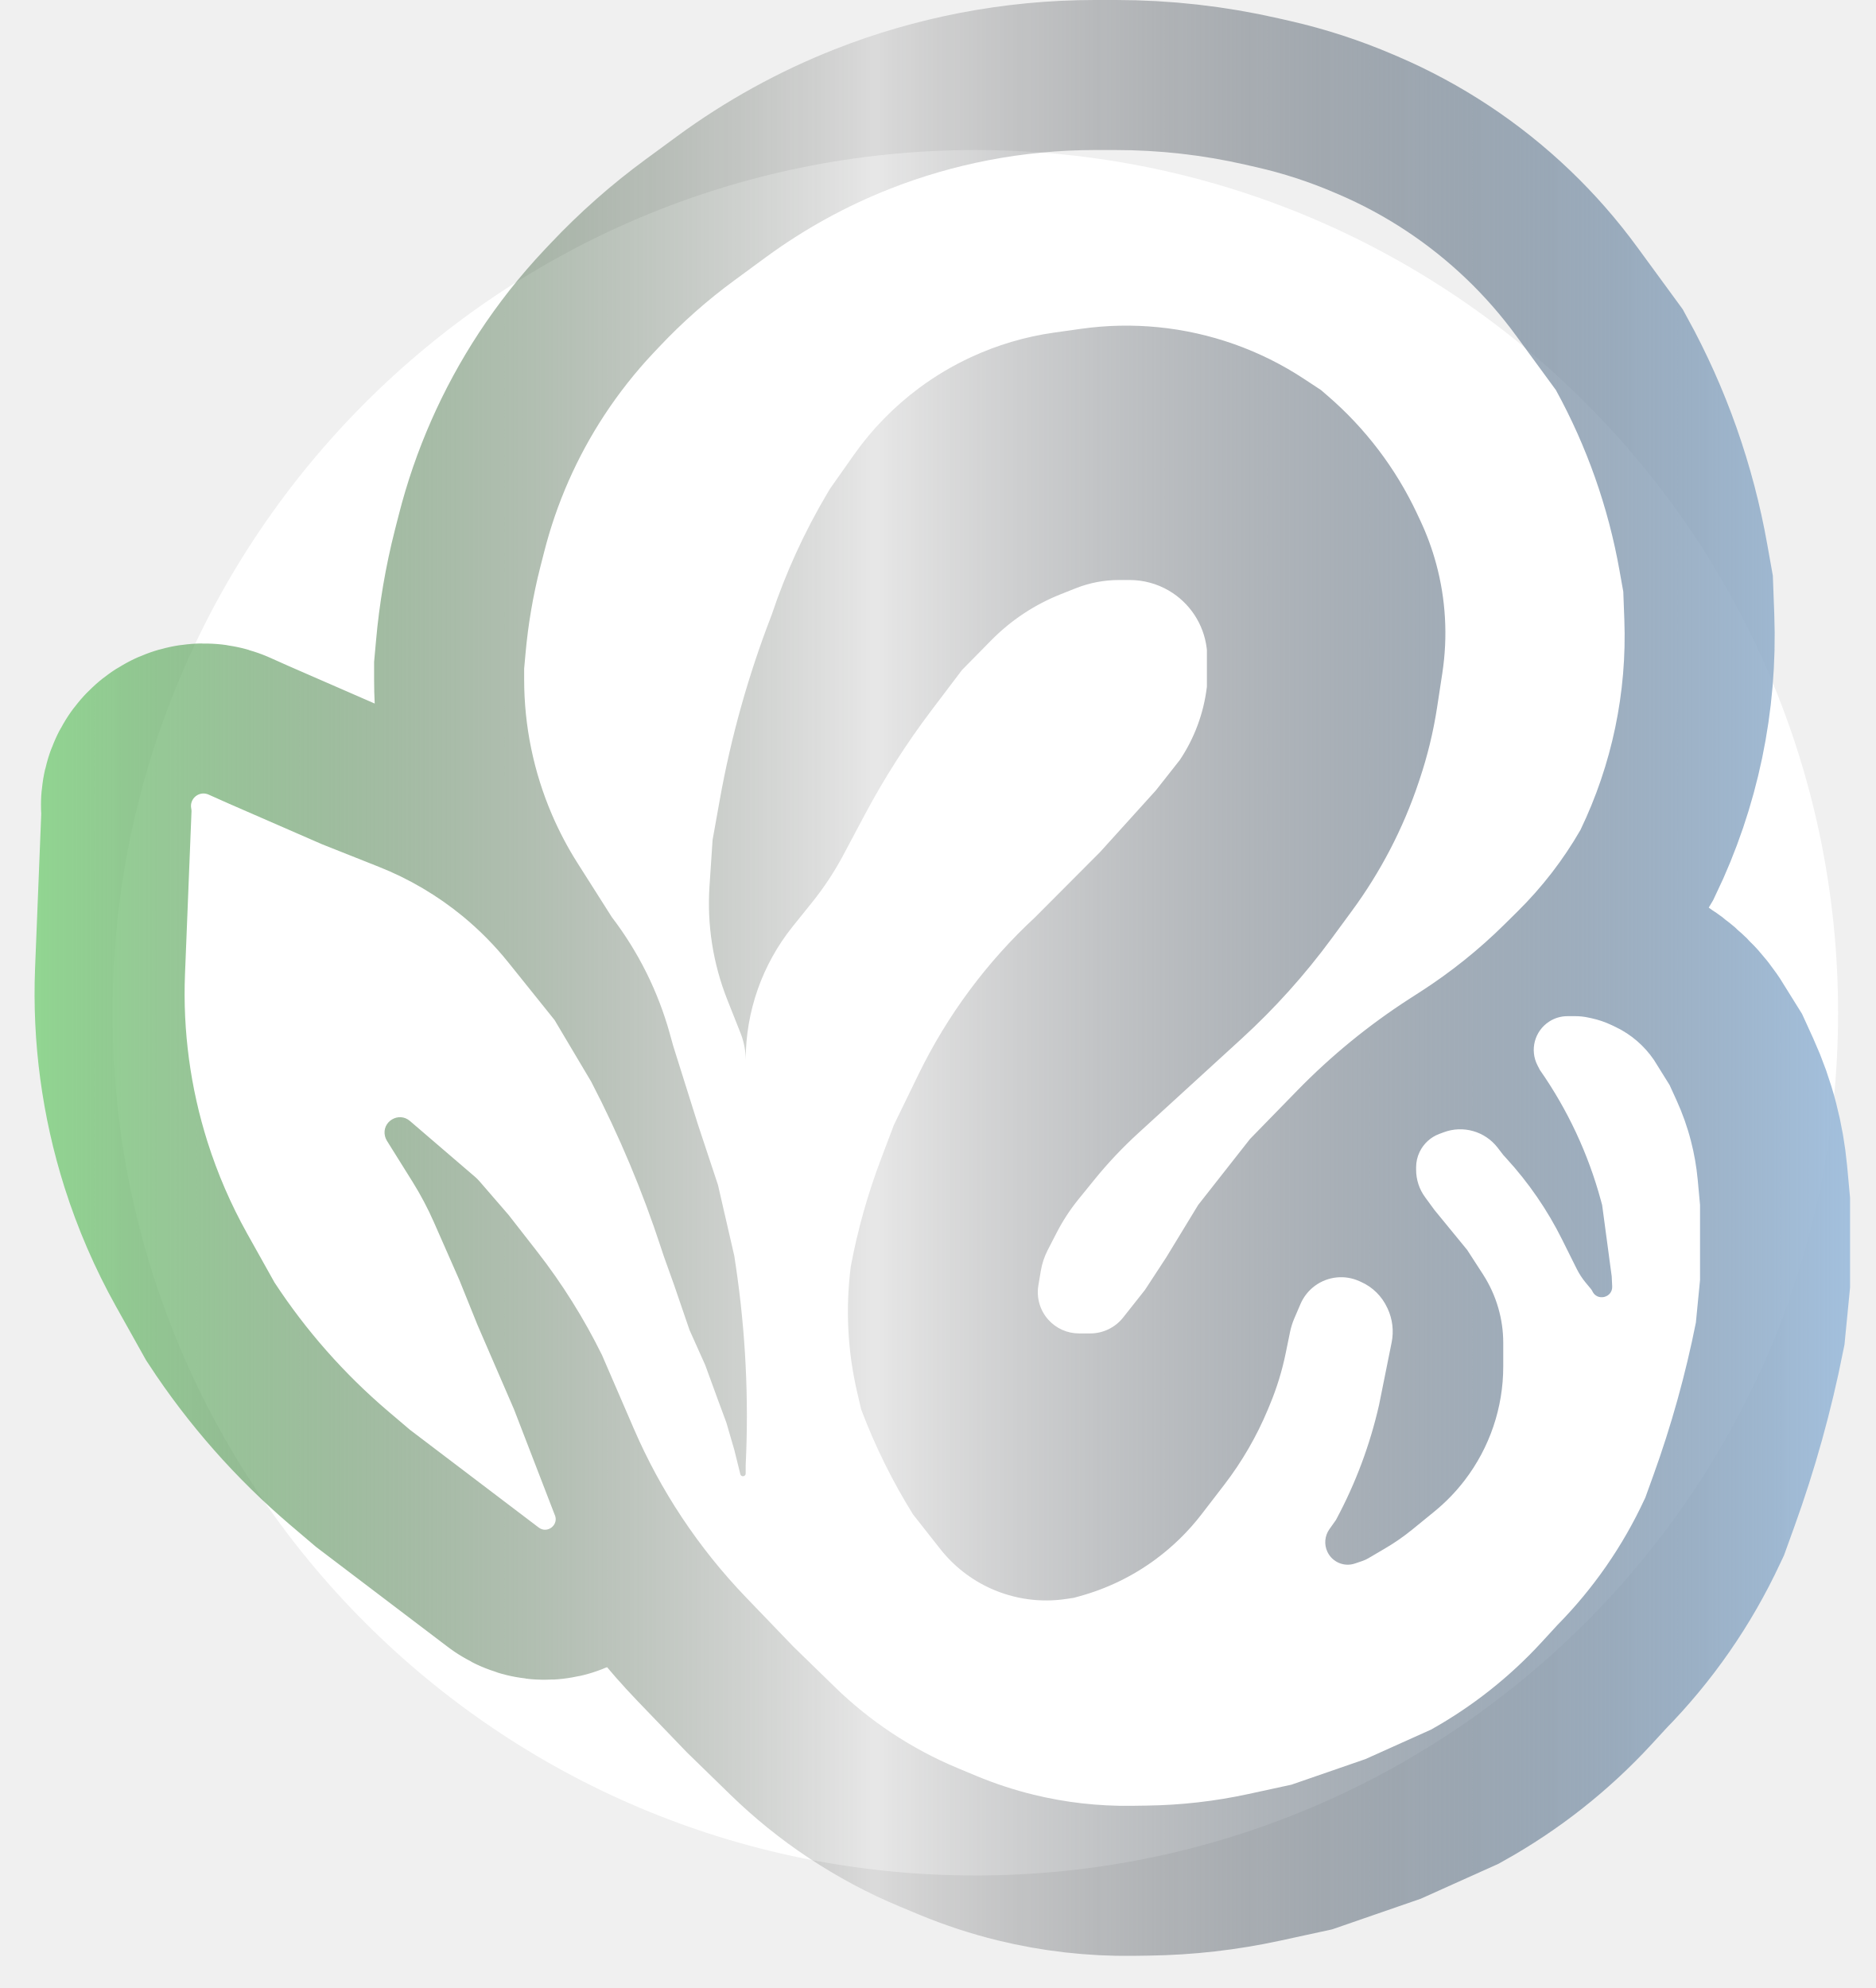
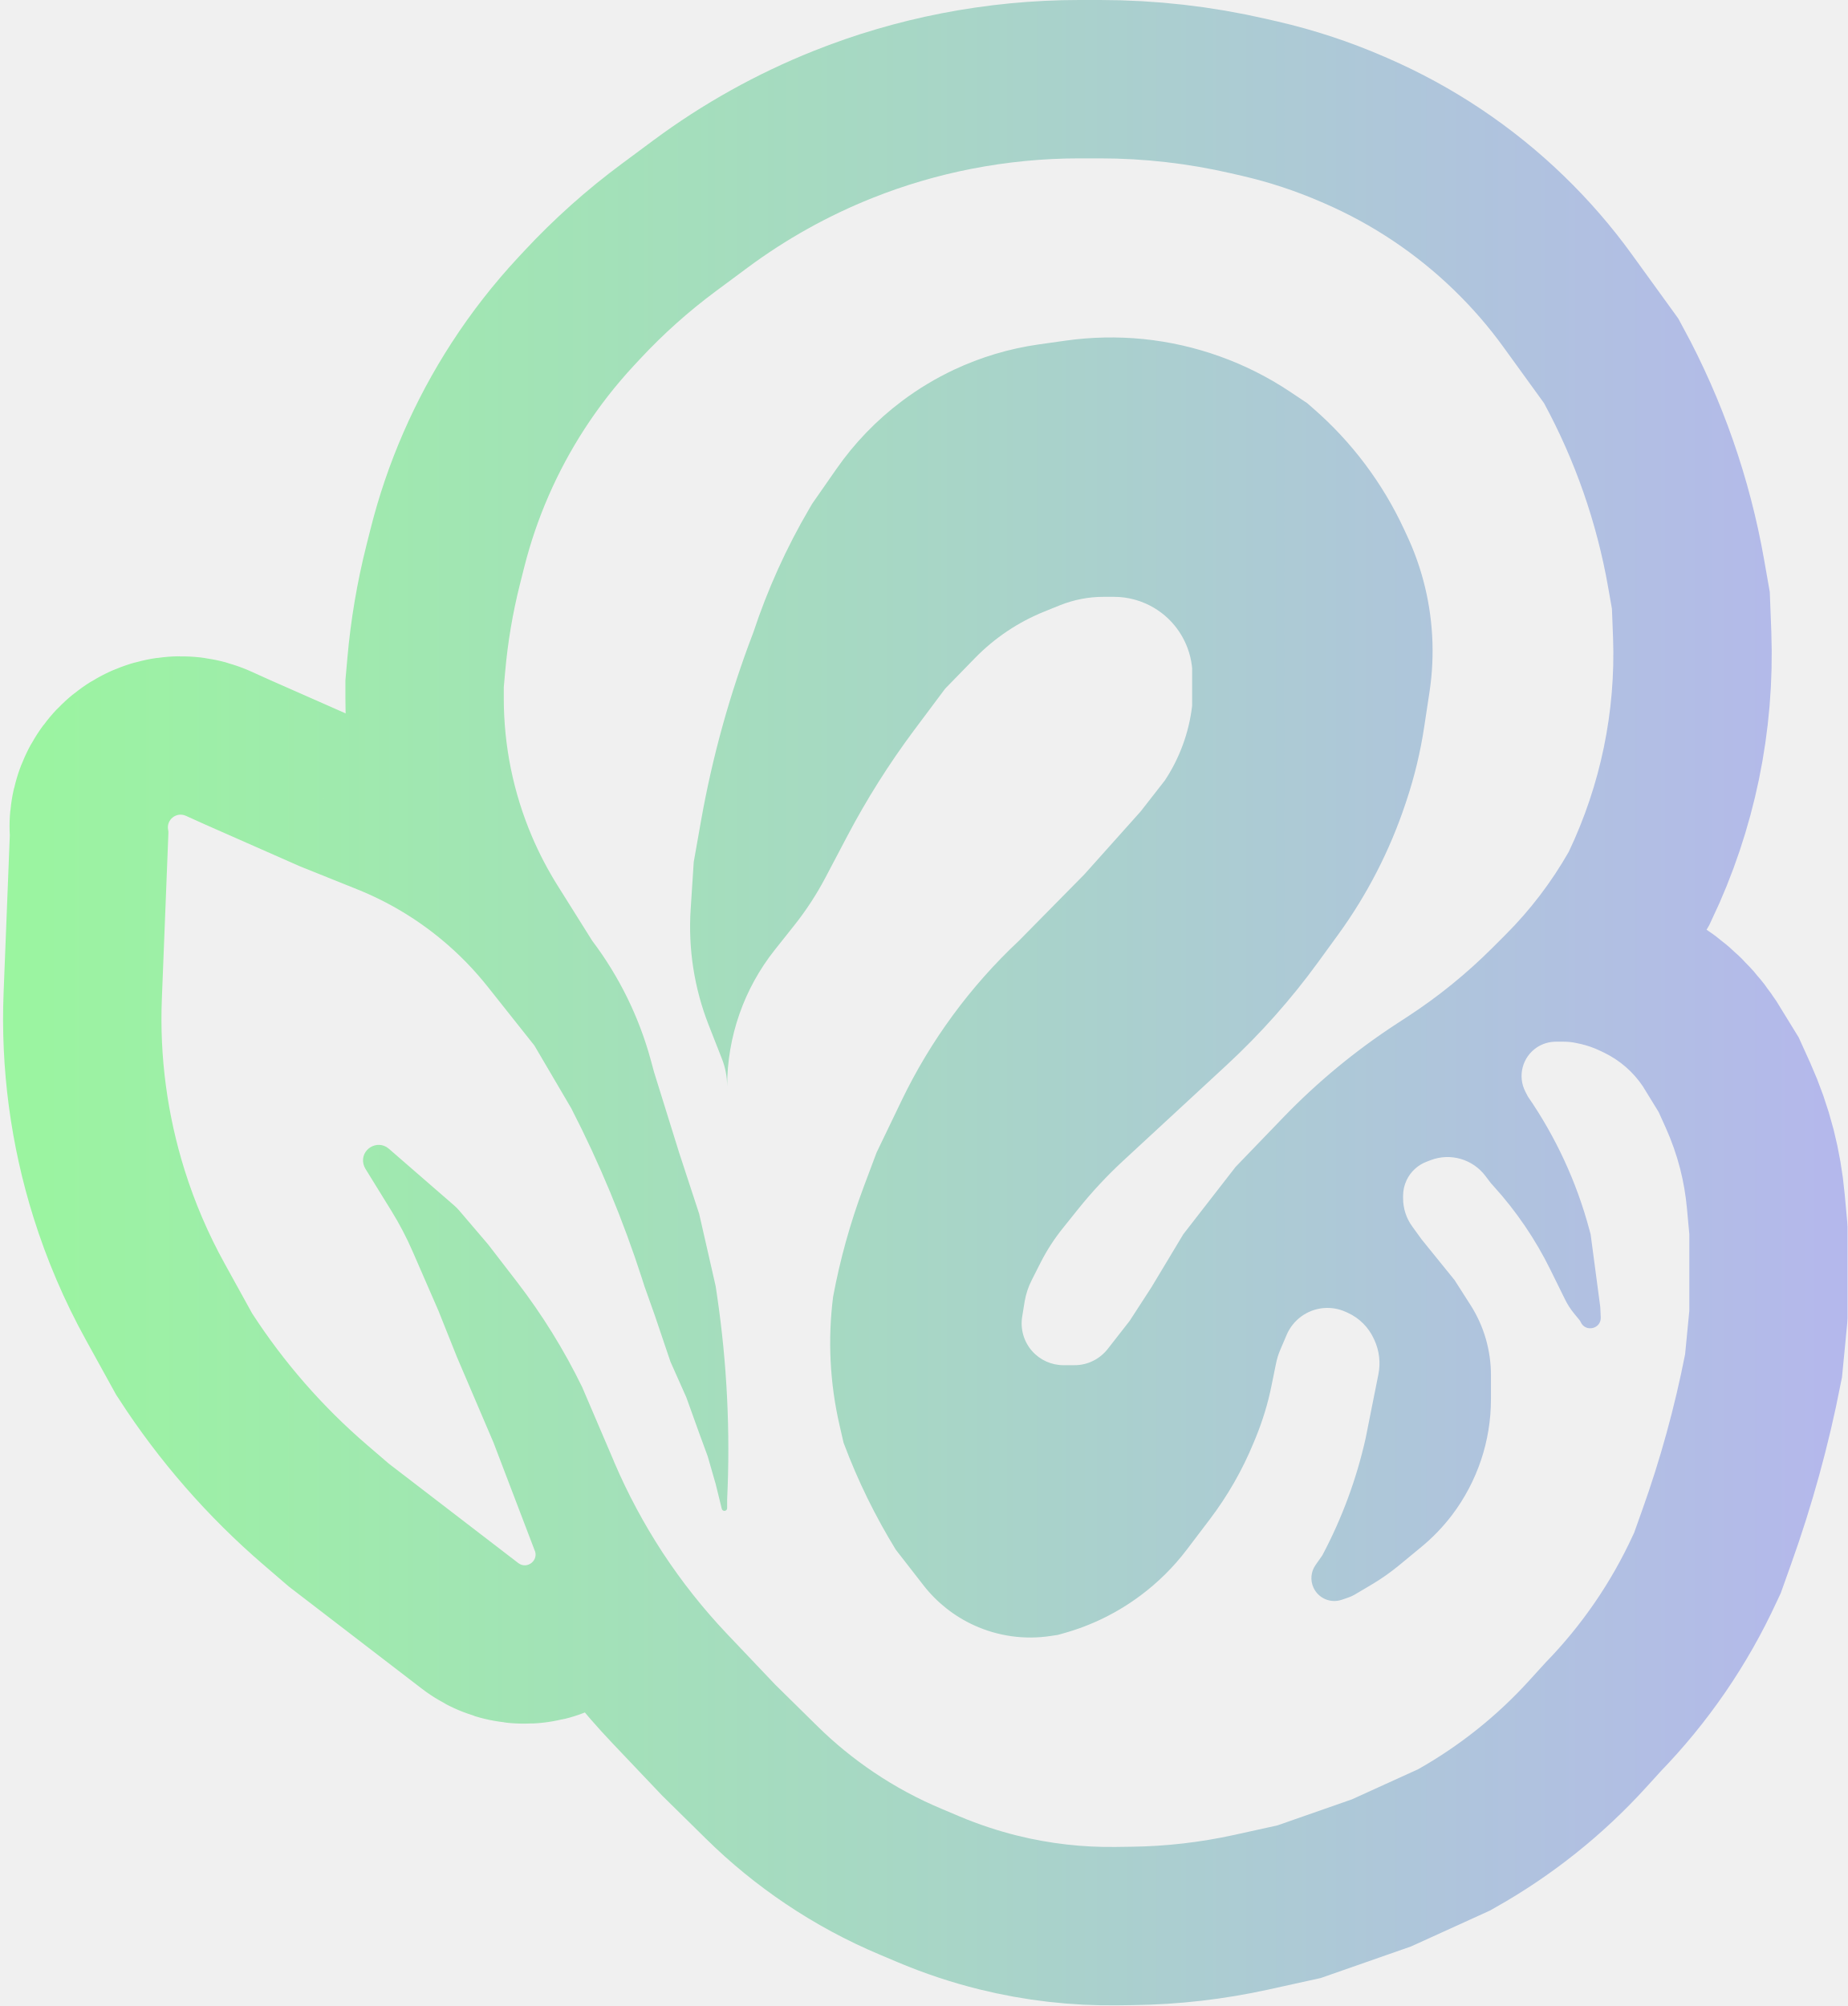
- <svg xmlns="http://www.w3.org/2000/svg" width="50" height="53" viewBox="0 0 50 53" fill="none">
-   <rect x="3" y="4" width="46" height="46" rx="23" fill="white" />
-   <mask id="path-2-outside-1_563_135" maskUnits="userSpaceOnUse" x="0.84" y="0" width="49" height="53" fill="black">
-     <rect fill="white" x="0.84" width="49" height="53" />
-     <path d="M40.988 28.404L41.051 28.526C41.79 29.584 42.341 30.762 42.678 32.008L42.71 32.124L42.965 34.026L42.978 34.292C42.994 34.597 42.577 34.7 42.449 34.423C42.438 34.401 42.426 34.381 42.41 34.362L42.273 34.197C42.179 34.084 42.098 33.959 42.032 33.827L41.644 33.048C41.251 32.258 40.749 31.528 40.152 30.877L40.074 30.791L39.925 30.598C39.587 30.159 39.001 29.992 38.483 30.188L38.367 30.231C38.138 30.317 37.952 30.488 37.845 30.709C37.783 30.837 37.751 30.978 37.751 31.121V31.186C37.751 31.449 37.835 31.706 37.991 31.918L38.24 32.258L39.113 33.324L39.535 33.976C39.712 34.251 39.849 34.55 39.94 34.864C40.029 35.169 40.074 35.484 40.074 35.802V36.432C40.074 37.528 39.712 38.594 39.046 39.464C38.811 39.771 38.54 40.05 38.241 40.295L37.661 40.768C37.427 40.959 37.179 41.132 36.918 41.284L36.474 41.545C36.425 41.574 36.373 41.597 36.32 41.615L36.12 41.683C35.832 41.781 35.516 41.647 35.386 41.371C35.294 41.176 35.314 40.946 35.439 40.769L35.614 40.522L35.625 40.501C36.14 39.541 36.522 38.517 36.763 37.456L37.098 35.792C37.16 35.487 37.123 35.171 36.993 34.889L36.981 34.865C36.84 34.559 36.593 34.314 36.285 34.177L36.234 34.154C36.047 34.07 35.842 34.036 35.638 34.056C35.21 34.098 34.839 34.369 34.669 34.764L34.505 35.146C34.454 35.264 34.416 35.387 34.39 35.512L34.275 36.073C34.179 36.543 34.038 37.003 33.853 37.446L33.8 37.575C33.501 38.292 33.11 38.967 32.637 39.583L32.031 40.371C31.682 40.825 31.271 41.227 30.811 41.568C30.198 42.022 29.506 42.357 28.769 42.558L28.624 42.598L28.431 42.627C27.745 42.732 27.043 42.635 26.41 42.349C25.885 42.112 25.424 41.751 25.067 41.298L24.339 40.373C23.794 39.497 23.335 38.57 22.969 37.605L22.957 37.574L22.852 37.123C22.594 36.021 22.537 34.882 22.681 33.76C22.865 32.784 23.134 31.826 23.486 30.898L23.829 29.992L24.482 28.65C25.25 27.07 26.306 25.647 27.595 24.453L29.325 22.717L30.814 21.071L31.452 20.261C31.84 19.682 32.086 19.02 32.171 18.329L32.174 18.303V17.329L32.168 17.277C32.089 16.638 31.716 16.072 31.16 15.746C30.843 15.561 30.482 15.463 30.114 15.463H29.829C29.434 15.463 29.042 15.538 28.675 15.684L28.272 15.844C27.578 16.12 26.95 16.537 26.426 17.069L25.645 17.862L24.831 18.938C24.164 19.819 23.569 20.751 23.05 21.727L22.484 22.791C22.247 23.236 21.969 23.658 21.653 24.052L21.131 24.701C20.321 25.71 19.879 26.965 19.879 28.259C19.879 28.015 19.833 27.773 19.743 27.546L19.389 26.653C19.008 25.692 18.846 24.658 18.914 23.627L18.996 22.394L19.187 21.328C19.488 19.643 19.952 17.992 20.57 16.396C20.948 15.266 21.445 14.179 22.053 13.154L22.128 13.028L22.761 12.129C23.243 11.445 23.831 10.842 24.503 10.343C24.931 10.025 25.392 9.751 25.876 9.526C26.583 9.197 27.336 8.974 28.108 8.866L28.826 8.765C29.504 8.67 30.19 8.656 30.871 8.723C32.261 8.86 33.598 9.333 34.764 10.102L35.214 10.398L35.39 10.55C36.396 11.416 37.208 12.485 37.773 13.687L37.861 13.875C38.036 14.246 38.177 14.631 38.285 15.027C38.543 15.977 38.599 16.97 38.45 17.944L38.31 18.861C38.21 19.513 38.054 20.155 37.844 20.78L37.815 20.867C37.403 22.093 36.803 23.247 36.036 24.289L35.497 25.023C34.786 25.989 33.983 26.883 33.098 27.692L30.345 30.209C29.921 30.597 29.526 31.015 29.165 31.462L28.75 31.973C28.525 32.251 28.329 32.551 28.166 32.869L27.931 33.325C27.84 33.501 27.778 33.69 27.745 33.885L27.681 34.27C27.626 34.599 27.724 34.935 27.946 35.183C28.154 35.416 28.452 35.549 28.764 35.549H28.836H29.066C29.237 35.549 29.405 35.51 29.558 35.434C29.706 35.361 29.837 35.256 29.94 35.126L30.522 34.39L31.09 33.522L31.941 32.124L33.323 30.365L34.578 29.078C35.483 28.149 36.49 27.326 37.58 26.624L37.872 26.436C38.676 25.918 39.425 25.318 40.106 24.645L40.455 24.3C41.109 23.654 41.673 22.924 42.131 22.128C42.972 20.383 43.374 18.46 43.302 16.524L43.274 15.775L43.173 15.209C42.874 13.524 42.301 11.899 41.477 10.398L40.413 8.944C40.018 8.404 39.576 7.899 39.092 7.436C38.1 6.486 36.945 5.722 35.683 5.181L35.575 5.135C34.904 4.847 34.209 4.62 33.497 4.458L33.194 4.389C32.061 4.13 30.902 4 29.74 4H29.185C28.235 4 27.278 4.092 26.346 4.272C25.452 4.445 24.567 4.701 23.721 5.035C22.547 5.498 21.437 6.11 20.419 6.856L19.583 7.47C18.861 7.999 18.189 8.593 17.575 9.245L17.418 9.411C16.934 9.925 16.496 10.481 16.109 11.071C15.378 12.187 14.837 13.415 14.508 14.708L14.403 15.118C14.209 15.88 14.077 16.656 14.008 17.439L13.973 17.826V18.113C13.973 19.355 14.226 20.583 14.717 21.724C14.909 22.17 15.136 22.6 15.396 23.01L16.312 24.453C17.021 25.382 17.546 26.438 17.858 27.565L17.948 27.889L18.61 29.992L19.14 31.591L19.576 33.486L19.615 33.75C19.876 35.505 19.965 37.282 19.879 39.055V39.284C19.879 39.348 19.802 39.381 19.756 39.337C19.747 39.327 19.739 39.315 19.736 39.302L19.576 38.656L19.364 37.927L19.14 37.323L18.799 36.39L18.381 35.457L17.97 34.257L17.694 33.486L17.628 33.286C17.128 31.754 16.502 30.265 15.759 28.835L14.783 27.193L13.551 25.658C13.188 25.206 12.781 24.794 12.334 24.426C11.662 23.875 10.909 23.43 10.101 23.11L8.583 22.507L6.074 21.413L5.561 21.184C5.313 21.073 5.044 21.289 5.098 21.555C5.104 21.581 5.106 21.608 5.105 21.635L4.932 25.966C4.871 27.483 5.075 28.999 5.533 30.447C5.801 31.292 6.154 32.108 6.586 32.882L7.318 34.191C8.157 35.472 9.176 36.627 10.342 37.62L10.933 38.122L14.361 40.724C14.598 40.904 14.916 40.64 14.783 40.373L13.703 37.574L12.729 35.323L12.245 34.124L11.564 32.577C11.402 32.209 11.213 31.853 11.001 31.512L10.314 30.412C10.291 30.375 10.274 30.334 10.263 30.291C10.17 29.905 10.626 29.626 10.928 29.885L12.665 31.376C12.708 31.413 12.748 31.453 12.785 31.496L13.559 32.391L14.32 33.367C14.988 34.225 15.566 35.148 16.047 36.123L16.876 38.041L16.895 38.085C17.25 38.908 17.677 39.698 18.172 40.445C18.676 41.205 19.247 41.919 19.879 42.577L21.149 43.898L22.262 44.982C22.724 45.432 23.227 45.838 23.764 46.195C24.323 46.566 24.916 46.883 25.535 47.14L26.033 47.348C26.527 47.553 27.035 47.72 27.554 47.847C28.405 48.055 29.279 48.154 30.155 48.143L30.569 48.137C31.481 48.125 32.39 48.022 33.282 47.828L34.429 47.579L36.401 46.897L38.149 46.111C39.244 45.499 40.236 44.716 41.086 43.793L41.52 43.321C42.476 42.35 43.258 41.223 43.832 39.988L43.861 39.927L44.073 39.34C44.553 38.011 44.933 36.647 45.209 35.261L45.32 34.124V33.324V32.124L45.258 31.451C45.225 31.101 45.165 30.753 45.076 30.413C44.981 30.044 44.853 29.684 44.695 29.337L44.507 28.925L44.092 28.259C43.834 27.88 43.481 27.576 43.068 27.379L42.972 27.333C42.798 27.25 42.614 27.187 42.426 27.146L42.336 27.127C42.224 27.103 42.111 27.091 41.997 27.091H41.787C41.613 27.091 41.442 27.141 41.297 27.236C40.909 27.488 40.775 27.994 40.988 28.404Z" />
+ <svg xmlns="http://www.w3.org/2000/svg" width="35" height="38" viewBox="0 0 35 38" fill="none">
+   <mask id="path-1-outside-1_1556_983" maskUnits="userSpaceOnUse" x="0" y="0" width="35" height="38" fill="black">
+     <rect fill="white" width="35" height="38" />
+     <path d="M28.894 20.679L28.942 20.772C29.471 21.539 29.865 22.391 30.106 23.292L30.13 23.38L30.313 24.758L30.322 24.953C30.333 25.172 30.034 25.245 29.943 25.045C29.936 25.03 29.926 25.015 29.916 25.002L29.817 24.882C29.75 24.8 29.692 24.71 29.645 24.614L29.367 24.05C29.085 23.477 28.724 22.947 28.296 22.474L28.242 22.414L28.134 22.272C27.893 21.956 27.472 21.835 27.1 21.977L27.022 22.007C26.856 22.07 26.721 22.195 26.645 22.355C26.601 22.448 26.578 22.549 26.578 22.651V22.7C26.578 22.891 26.638 23.077 26.75 23.231L26.928 23.477L27.553 24.249L27.855 24.721C27.982 24.92 28.081 25.138 28.146 25.366C28.209 25.586 28.242 25.814 28.242 26.044V26.509C28.242 27.299 27.983 28.067 27.507 28.697C27.337 28.921 27.142 29.124 26.925 29.303L26.512 29.644C26.345 29.782 26.168 29.907 25.982 30.017L25.663 30.206C25.628 30.227 25.591 30.244 25.552 30.258L25.415 30.305C25.205 30.376 24.976 30.279 24.882 30.078C24.816 29.938 24.831 29.773 24.92 29.646L25.047 29.465L25.054 29.452C25.423 28.755 25.697 28.013 25.869 27.243L26.11 26.035C26.154 25.816 26.128 25.589 26.035 25.385L26.024 25.362C25.924 25.143 25.748 24.967 25.529 24.868L25.491 24.851C25.357 24.79 25.209 24.766 25.063 24.78C24.757 24.81 24.492 25.005 24.372 25.287L24.251 25.571C24.215 25.655 24.188 25.743 24.17 25.833L24.087 26.241C24.019 26.582 23.917 26.915 23.785 27.237L23.747 27.329C23.533 27.849 23.252 28.34 22.911 28.788L22.477 29.36C22.229 29.686 21.936 29.976 21.608 30.221C21.167 30.551 20.669 30.796 20.138 30.942L20.039 30.97L19.905 30.99C19.411 31.066 18.905 30.996 18.451 30.788C18.076 30.617 17.748 30.358 17.494 30.032L16.969 29.357C16.579 28.722 16.25 28.051 15.988 27.353L15.979 27.329L15.904 27.003C15.719 26.203 15.678 25.378 15.781 24.565C15.913 23.858 16.106 23.164 16.358 22.49L16.604 21.834L17.075 20.855C17.623 19.715 18.378 18.686 19.301 17.821L20.541 16.563L21.608 15.37L22.065 14.784C22.343 14.364 22.519 13.885 22.58 13.386L22.582 13.365V12.659L22.577 12.611C22.52 12.154 22.255 11.748 21.859 11.514C21.63 11.378 21.368 11.306 21.102 11.306H20.902C20.619 11.306 20.339 11.361 20.076 11.466L19.785 11.584C19.289 11.783 18.841 12.084 18.468 12.466L17.904 13.045L17.322 13.823C16.844 14.463 16.417 15.139 16.046 15.845L15.64 16.616C15.47 16.939 15.271 17.246 15.043 17.532L14.675 17.995C14.092 18.73 13.774 19.641 13.774 20.579C13.774 20.402 13.741 20.226 13.677 20.062L13.423 19.415C13.15 18.718 13.034 17.97 13.083 17.224L13.141 16.329L13.278 15.555C13.494 14.335 13.826 13.139 14.269 11.983C14.54 11.164 14.896 10.375 15.333 9.631L15.385 9.542L15.842 8.886C16.185 8.393 16.606 7.957 17.086 7.597C17.393 7.366 17.723 7.168 18.07 7.004C18.577 6.766 19.117 6.604 19.672 6.525L20.183 6.453C20.669 6.384 21.161 6.374 21.65 6.422C22.645 6.522 23.6 6.864 24.433 7.418L24.76 7.636L24.879 7.74C25.605 8.372 26.189 9.15 26.594 10.022L26.656 10.155C26.781 10.424 26.883 10.704 26.96 10.991C27.145 11.679 27.185 12.398 27.079 13.103L26.978 13.768C26.907 14.241 26.795 14.707 26.644 15.161L26.624 15.221C26.328 16.11 25.897 16.949 25.346 17.707L24.965 18.231C24.454 18.933 23.876 19.583 23.239 20.173L21.273 21.991C20.969 22.273 20.685 22.577 20.425 22.901L20.13 23.269C19.968 23.471 19.827 23.689 19.71 23.92L19.543 24.25C19.478 24.377 19.433 24.514 19.409 24.656L19.363 24.94C19.324 25.175 19.393 25.415 19.551 25.594C19.701 25.764 19.918 25.861 20.145 25.861H20.191H20.355C20.477 25.861 20.598 25.833 20.708 25.778C20.814 25.725 20.907 25.649 20.981 25.556L21.398 25.022L21.806 24.393L22.415 23.38L23.405 22.105L24.307 21.169C24.954 20.498 25.674 19.903 26.455 19.394L26.659 19.261C27.239 18.884 27.777 18.447 28.267 17.958L28.513 17.712C28.983 17.243 29.387 16.713 29.716 16.136C30.318 14.871 30.606 13.48 30.555 12.08L30.534 11.533L30.461 11.118C30.247 9.9 29.837 8.724 29.247 7.636L28.482 6.579C28.201 6.19 27.885 5.826 27.54 5.492C26.828 4.802 25.997 4.247 25.088 3.852L25.021 3.823C24.539 3.614 24.039 3.449 23.527 3.331L23.314 3.282C22.502 3.095 21.671 3 20.837 3H20.442C19.761 3 19.076 3.067 18.408 3.197C17.766 3.322 17.132 3.508 16.524 3.751C15.685 4.086 14.892 4.528 14.165 5.067L13.565 5.512C13.045 5.897 12.562 6.329 12.122 6.802L12.014 6.918C11.665 7.293 11.35 7.697 11.072 8.126C10.549 8.933 10.162 9.821 9.928 10.753L9.851 11.058C9.712 11.609 9.617 12.17 9.568 12.736L9.543 13.019V13.231C9.543 14.128 9.724 15.016 10.075 15.842C10.213 16.166 10.376 16.479 10.564 16.778L11.218 17.821C11.726 18.494 12.102 19.258 12.325 20.072L12.39 20.311L12.864 21.834L13.244 22.994L13.557 24.367L13.585 24.557C13.772 25.83 13.835 27.118 13.774 28.402V28.569C13.774 28.615 13.719 28.638 13.686 28.606C13.679 28.599 13.674 28.591 13.672 28.581L13.557 28.113L13.405 27.585L13.244 27.147L13.001 26.471L12.7 25.795L12.406 24.925L12.208 24.367L12.161 24.22C11.803 23.111 11.355 22.033 10.822 20.996L10.123 19.806L9.238 18.691C8.98 18.366 8.689 18.068 8.37 17.803C7.888 17.402 7.346 17.079 6.765 16.846L5.682 16.411L3.884 15.618L3.521 15.454C3.342 15.373 3.146 15.529 3.185 15.721C3.189 15.74 3.191 15.759 3.19 15.778L3.066 18.921C3.022 20.018 3.168 21.114 3.496 22.162C3.688 22.776 3.942 23.369 4.253 23.932L4.775 24.878C5.376 25.806 6.107 26.644 6.946 27.366L7.365 27.726L9.817 29.609C9.988 29.74 10.219 29.55 10.123 29.357L9.349 27.329L8.652 25.698L8.305 24.829L7.817 23.708C7.701 23.441 7.566 23.183 7.413 22.936L6.921 22.139C6.905 22.112 6.893 22.083 6.885 22.052C6.819 21.773 7.149 21.573 7.366 21.761L8.606 22.838C8.637 22.865 8.665 22.894 8.692 22.924L9.246 23.573L9.79 24.279C10.269 24.901 10.684 25.571 11.028 26.277L11.623 27.668L11.637 27.703C11.891 28.297 12.197 28.867 12.55 29.408C12.912 29.96 13.322 30.478 13.777 30.957L14.684 31.912L15.483 32.699C15.813 33.024 16.172 33.317 16.556 33.575C16.957 33.845 17.383 34.075 17.829 34.262L18.184 34.412C18.537 34.56 18.901 34.681 19.272 34.773C19.882 34.924 20.509 34.996 21.137 34.987L21.432 34.983C22.086 34.975 22.737 34.9 23.375 34.76L24.197 34.579L25.61 34.085L26.863 33.515C27.647 33.072 28.357 32.506 28.963 31.839L29.278 31.493C29.963 30.79 30.522 29.975 30.932 29.083L30.955 29.034L31.106 28.61C31.451 27.646 31.723 26.657 31.92 25.653L32 24.829V24.249V23.38L31.955 22.892C31.932 22.638 31.889 22.387 31.826 22.14C31.757 21.872 31.665 21.611 31.552 21.36L31.417 21.062L31.12 20.579C30.936 20.304 30.681 20.084 30.384 19.94L30.317 19.908C30.193 19.848 30.062 19.802 29.927 19.773L29.862 19.759C29.782 19.741 29.701 19.733 29.619 19.733H29.472C29.345 19.733 29.221 19.77 29.115 19.839C28.838 20.022 28.742 20.384 28.894 20.679Z" />
  </mask>
-   <path d="M40.988 28.404L41.051 28.526C41.79 29.584 42.341 30.762 42.678 32.008L42.71 32.124L42.965 34.026L42.978 34.292C42.994 34.597 42.577 34.7 42.449 34.423C42.438 34.401 42.426 34.381 42.41 34.362L42.273 34.197C42.179 34.084 42.098 33.959 42.032 33.827L41.644 33.048C41.251 32.258 40.749 31.528 40.152 30.877L40.074 30.791L39.925 30.598C39.587 30.159 39.001 29.992 38.483 30.188L38.367 30.231C38.138 30.317 37.952 30.488 37.845 30.709C37.783 30.837 37.751 30.978 37.751 31.121V31.186C37.751 31.449 37.835 31.706 37.991 31.918L38.24 32.258L39.113 33.324L39.535 33.976C39.712 34.251 39.849 34.55 39.94 34.864C40.029 35.169 40.074 35.484 40.074 35.802V36.432C40.074 37.528 39.712 38.594 39.046 39.464C38.811 39.771 38.54 40.05 38.241 40.295L37.661 40.768C37.427 40.959 37.179 41.132 36.918 41.284L36.474 41.545C36.425 41.574 36.373 41.597 36.32 41.615L36.12 41.683C35.832 41.781 35.516 41.647 35.386 41.371C35.294 41.176 35.314 40.946 35.439 40.769L35.614 40.522L35.625 40.501C36.14 39.541 36.522 38.517 36.763 37.456L37.098 35.792C37.16 35.487 37.123 35.171 36.993 34.889L36.981 34.865C36.84 34.559 36.593 34.314 36.285 34.177L36.234 34.154C36.047 34.07 35.842 34.036 35.638 34.056C35.21 34.098 34.839 34.369 34.669 34.764L34.505 35.146C34.454 35.264 34.416 35.387 34.39 35.512L34.275 36.073C34.179 36.543 34.038 37.003 33.853 37.446L33.8 37.575C33.501 38.292 33.11 38.967 32.637 39.583L32.031 40.371C31.682 40.825 31.271 41.227 30.811 41.568C30.198 42.022 29.506 42.357 28.769 42.558L28.624 42.598L28.431 42.627C27.745 42.732 27.043 42.635 26.41 42.349C25.885 42.112 25.424 41.751 25.067 41.298L24.339 40.373C23.794 39.497 23.335 38.57 22.969 37.605L22.957 37.574L22.852 37.123C22.594 36.021 22.537 34.882 22.681 33.76C22.865 32.784 23.134 31.826 23.486 30.898L23.829 29.992L24.482 28.65C25.25 27.07 26.306 25.647 27.595 24.453L29.325 22.717L30.814 21.071L31.452 20.261C31.84 19.682 32.086 19.02 32.171 18.329L32.174 18.303V17.329L32.168 17.277C32.089 16.638 31.716 16.072 31.16 15.746C30.843 15.561 30.482 15.463 30.114 15.463H29.829C29.434 15.463 29.042 15.538 28.675 15.684L28.272 15.844C27.578 16.12 26.95 16.537 26.426 17.069L25.645 17.862L24.831 18.938C24.164 19.819 23.569 20.751 23.05 21.727L22.484 22.791C22.247 23.236 21.969 23.658 21.653 24.052L21.131 24.701C20.321 25.71 19.879 26.965 19.879 28.259C19.879 28.015 19.833 27.773 19.743 27.546L19.389 26.653C19.008 25.692 18.846 24.658 18.914 23.627L18.996 22.394L19.187 21.328C19.488 19.643 19.952 17.992 20.57 16.396C20.948 15.266 21.445 14.179 22.053 13.154L22.128 13.028L22.761 12.129C23.243 11.445 23.831 10.842 24.503 10.343C24.931 10.025 25.392 9.751 25.876 9.526C26.583 9.197 27.336 8.974 28.108 8.866L28.826 8.765C29.504 8.67 30.19 8.656 30.871 8.723C32.261 8.86 33.598 9.333 34.764 10.102L35.214 10.398L35.39 10.55C36.396 11.416 37.208 12.485 37.773 13.687L37.861 13.875C38.036 14.246 38.177 14.631 38.285 15.027C38.543 15.977 38.599 16.97 38.45 17.944L38.31 18.861C38.21 19.513 38.054 20.155 37.844 20.78L37.815 20.867C37.403 22.093 36.803 23.247 36.036 24.289L35.497 25.023C34.786 25.989 33.983 26.883 33.098 27.692L30.345 30.209C29.921 30.597 29.526 31.015 29.165 31.462L28.75 31.973C28.525 32.251 28.329 32.551 28.166 32.869L27.931 33.325C27.84 33.501 27.778 33.69 27.745 33.885L27.681 34.27C27.626 34.599 27.724 34.935 27.946 35.183C28.154 35.416 28.452 35.549 28.764 35.549H28.836H29.066C29.237 35.549 29.405 35.51 29.558 35.434C29.706 35.361 29.837 35.256 29.94 35.126L30.522 34.39L31.09 33.522L31.941 32.124L33.323 30.365L34.578 29.078C35.483 28.149 36.49 27.326 37.58 26.624L37.872 26.436C38.676 25.918 39.425 25.318 40.106 24.645L40.455 24.3C41.109 23.654 41.673 22.924 42.131 22.128C42.972 20.383 43.374 18.46 43.302 16.524L43.274 15.775L43.173 15.209C42.874 13.524 42.301 11.899 41.477 10.398L40.413 8.944C40.018 8.404 39.576 7.899 39.092 7.436C38.1 6.486 36.945 5.722 35.683 5.181L35.575 5.135C34.904 4.847 34.209 4.62 33.497 4.458L33.194 4.389C32.061 4.13 30.902 4 29.74 4H29.185C28.235 4 27.278 4.092 26.346 4.272C25.452 4.445 24.567 4.701 23.721 5.035C22.547 5.498 21.437 6.11 20.419 6.856L19.583 7.47C18.861 7.999 18.189 8.593 17.575 9.245L17.418 9.411C16.934 9.925 16.496 10.481 16.109 11.071C15.378 12.187 14.837 13.415 14.508 14.708L14.403 15.118C14.209 15.88 14.077 16.656 14.008 17.439L13.973 17.826V18.113C13.973 19.355 14.226 20.583 14.717 21.724C14.909 22.17 15.136 22.6 15.396 23.01L16.312 24.453C17.021 25.382 17.546 26.438 17.858 27.565L17.948 27.889L18.61 29.992L19.14 31.591L19.576 33.486L19.615 33.75C19.876 35.505 19.965 37.282 19.879 39.055V39.284C19.879 39.348 19.802 39.381 19.756 39.337C19.747 39.327 19.739 39.315 19.736 39.302L19.576 38.656L19.364 37.927L19.14 37.323L18.799 36.39L18.381 35.457L17.97 34.257L17.694 33.486L17.628 33.286C17.128 31.754 16.502 30.265 15.759 28.835L14.783 27.193L13.551 25.658C13.188 25.206 12.781 24.794 12.334 24.426C11.662 23.875 10.909 23.43 10.101 23.11L8.583 22.507L6.074 21.413L5.561 21.184C5.313 21.073 5.044 21.289 5.098 21.555C5.104 21.581 5.106 21.608 5.105 21.635L4.932 25.966C4.871 27.483 5.075 28.999 5.533 30.447C5.801 31.292 6.154 32.108 6.586 32.882L7.318 34.191C8.157 35.472 9.176 36.627 10.342 37.62L10.933 38.122L14.361 40.724C14.598 40.904 14.916 40.64 14.783 40.373L13.703 37.574L12.729 35.323L12.245 34.124L11.564 32.577C11.402 32.209 11.213 31.853 11.001 31.512L10.314 30.412C10.291 30.375 10.274 30.334 10.263 30.291C10.17 29.905 10.626 29.626 10.928 29.885L12.665 31.376C12.708 31.413 12.748 31.453 12.785 31.496L13.559 32.391L14.32 33.367C14.988 34.225 15.566 35.148 16.047 36.123L16.876 38.041L16.895 38.085C17.25 38.908 17.677 39.698 18.172 40.445C18.676 41.205 19.247 41.919 19.879 42.577L21.149 43.898L22.262 44.982C22.724 45.432 23.227 45.838 23.764 46.195C24.323 46.566 24.916 46.883 25.535 47.14L26.033 47.348C26.527 47.553 27.035 47.72 27.554 47.847C28.405 48.055 29.279 48.154 30.155 48.143L30.569 48.137C31.481 48.125 32.39 48.022 33.282 47.828L34.429 47.579L36.401 46.897L38.149 46.111C39.244 45.499 40.236 44.716 41.086 43.793L41.52 43.321C42.476 42.35 43.258 41.223 43.832 39.988L43.861 39.927L44.073 39.34C44.553 38.011 44.933 36.647 45.209 35.261L45.32 34.124V33.324V32.124L45.258 31.451C45.225 31.101 45.165 30.753 45.076 30.413C44.981 30.044 44.853 29.684 44.695 29.337L44.507 28.925L44.092 28.259C43.834 27.88 43.481 27.576 43.068 27.379L42.972 27.333C42.798 27.25 42.614 27.187 42.426 27.146L42.336 27.127C42.224 27.103 42.111 27.091 41.997 27.091H41.787C41.613 27.091 41.442 27.141 41.297 27.236C40.909 27.488 40.775 27.994 40.988 28.404Z" stroke="url(#paint0_linear_563_135)" stroke-width="8" mask="url(#path-2-outside-1_563_135)" />
+   <path d="M28.894 20.679L28.942 20.772C29.471 21.539 29.865 22.391 30.106 23.292L30.13 23.38L30.313 24.758L30.322 24.953C30.333 25.172 30.034 25.245 29.943 25.045C29.936 25.03 29.926 25.015 29.916 25.002L29.817 24.882C29.75 24.8 29.692 24.71 29.645 24.614L29.367 24.05C29.085 23.477 28.724 22.947 28.296 22.474L28.242 22.414L28.134 22.272C27.893 21.956 27.472 21.835 27.1 21.977L27.022 22.007C26.856 22.07 26.721 22.195 26.645 22.355C26.601 22.448 26.578 22.549 26.578 22.651V22.7C26.578 22.891 26.638 23.077 26.75 23.231L26.928 23.477L27.553 24.249L27.855 24.721C27.982 24.92 28.081 25.138 28.146 25.366C28.209 25.586 28.242 25.814 28.242 26.044V26.509C28.242 27.299 27.983 28.067 27.507 28.697C27.337 28.921 27.142 29.124 26.925 29.303L26.512 29.644C26.345 29.782 26.168 29.907 25.982 30.017L25.663 30.206C25.628 30.227 25.591 30.244 25.552 30.258L25.415 30.305C25.205 30.376 24.976 30.279 24.882 30.078C24.816 29.938 24.831 29.773 24.92 29.646L25.047 29.465L25.054 29.452C25.423 28.755 25.697 28.013 25.869 27.243L26.11 26.035C26.154 25.816 26.128 25.589 26.035 25.385L26.024 25.362C25.924 25.143 25.748 24.967 25.529 24.868L25.491 24.851C25.357 24.79 25.209 24.766 25.063 24.78C24.757 24.81 24.492 25.005 24.372 25.287L24.251 25.571C24.215 25.655 24.188 25.743 24.17 25.833L24.087 26.241C24.019 26.582 23.917 26.915 23.785 27.237L23.747 27.329C23.533 27.849 23.252 28.34 22.911 28.788L22.477 29.36C22.229 29.686 21.936 29.976 21.608 30.221C21.167 30.551 20.669 30.796 20.138 30.942L20.039 30.97L19.905 30.99C19.411 31.066 18.905 30.996 18.451 30.788C18.076 30.617 17.748 30.358 17.494 30.032L16.969 29.357C16.579 28.722 16.25 28.051 15.988 27.353L15.979 27.329L15.904 27.003C15.719 26.203 15.678 25.378 15.781 24.565C15.913 23.858 16.106 23.164 16.358 22.49L16.604 21.834L17.075 20.855C17.623 19.715 18.378 18.686 19.301 17.821L20.541 16.563L21.608 15.37L22.065 14.784C22.343 14.364 22.519 13.885 22.58 13.386L22.582 13.365V12.659L22.577 12.611C22.52 12.154 22.255 11.748 21.859 11.514C21.63 11.378 21.368 11.306 21.102 11.306H20.902C20.619 11.306 20.339 11.361 20.076 11.466L19.785 11.584C19.289 11.783 18.841 12.084 18.468 12.466L17.904 13.045L17.322 13.823C16.844 14.463 16.417 15.139 16.046 15.845L15.64 16.616C15.47 16.939 15.271 17.246 15.043 17.532L14.675 17.995C14.092 18.73 13.774 19.641 13.774 20.579C13.774 20.402 13.741 20.226 13.677 20.062L13.423 19.415C13.15 18.718 13.034 17.97 13.083 17.224L13.141 16.329L13.278 15.555C13.494 14.335 13.826 13.139 14.269 11.983C14.54 11.164 14.896 10.375 15.333 9.631L15.385 9.542L15.842 8.886C16.185 8.393 16.606 7.957 17.086 7.597C17.393 7.366 17.723 7.168 18.07 7.004C18.577 6.766 19.117 6.604 19.672 6.525L20.183 6.453C20.669 6.384 21.161 6.374 21.65 6.422C22.645 6.522 23.6 6.864 24.433 7.418L24.76 7.636L24.879 7.74C25.605 8.372 26.189 9.15 26.594 10.022L26.656 10.155C26.781 10.424 26.883 10.704 26.96 10.991C27.145 11.679 27.185 12.398 27.079 13.103L26.978 13.768C26.907 14.241 26.795 14.707 26.644 15.161L26.624 15.221C26.328 16.11 25.897 16.949 25.346 17.707L24.965 18.231C24.454 18.933 23.876 19.583 23.239 20.173L21.273 21.991C20.969 22.273 20.685 22.577 20.425 22.901L20.13 23.269C19.968 23.471 19.827 23.689 19.71 23.92L19.543 24.25C19.478 24.377 19.433 24.514 19.409 24.656L19.363 24.94C19.324 25.175 19.393 25.415 19.551 25.594C19.701 25.764 19.918 25.861 20.145 25.861H20.191H20.355C20.477 25.861 20.598 25.833 20.708 25.778C20.814 25.725 20.907 25.649 20.981 25.556L21.398 25.022L21.806 24.393L22.415 23.38L23.405 22.105L24.307 21.169C24.954 20.498 25.674 19.903 26.455 19.394L26.659 19.261C27.239 18.884 27.777 18.447 28.267 17.958L28.513 17.712C28.983 17.243 29.387 16.713 29.716 16.136C30.318 14.871 30.606 13.48 30.555 12.08L30.534 11.533L30.461 11.118C30.247 9.9 29.837 8.724 29.247 7.636L28.482 6.579C28.201 6.19 27.885 5.826 27.54 5.492C26.828 4.802 25.997 4.247 25.088 3.852L25.021 3.823C24.539 3.614 24.039 3.449 23.527 3.331L23.314 3.282C22.502 3.095 21.671 3 20.837 3H20.442C19.761 3 19.076 3.067 18.408 3.197C17.766 3.322 17.132 3.508 16.524 3.751C15.685 4.086 14.892 4.528 14.165 5.067L13.565 5.512C13.045 5.897 12.562 6.329 12.122 6.802L12.014 6.918C11.665 7.293 11.35 7.697 11.072 8.126C10.549 8.933 10.162 9.821 9.928 10.753L9.851 11.058C9.712 11.609 9.617 12.17 9.568 12.736L9.543 13.019V13.231C9.543 14.128 9.724 15.016 10.075 15.842C10.213 16.166 10.376 16.479 10.564 16.778L11.218 17.821C11.726 18.494 12.102 19.258 12.325 20.072L12.39 20.311L12.864 21.834L13.244 22.994L13.557 24.367L13.585 24.557C13.772 25.83 13.835 27.118 13.774 28.402V28.569C13.774 28.615 13.719 28.638 13.686 28.606C13.679 28.599 13.674 28.591 13.672 28.581L13.557 28.113L13.405 27.585L13.244 27.147L13.001 26.471L12.7 25.795L12.406 24.925L12.208 24.367L12.161 24.22C11.803 23.111 11.355 22.033 10.822 20.996L10.123 19.806L9.238 18.691C8.98 18.366 8.689 18.068 8.37 17.803C7.888 17.402 7.346 17.079 6.765 16.846L5.682 16.411L3.884 15.618L3.521 15.454C3.342 15.373 3.146 15.529 3.185 15.721C3.189 15.74 3.191 15.759 3.19 15.778L3.066 18.921C3.022 20.018 3.168 21.114 3.496 22.162C3.688 22.776 3.942 23.369 4.253 23.932L4.775 24.878C5.376 25.806 6.107 26.644 6.946 27.366L7.365 27.726L9.817 29.609C9.988 29.74 10.219 29.55 10.123 29.357L9.349 27.329L8.652 25.698L8.305 24.829L7.817 23.708C7.701 23.441 7.566 23.183 7.413 22.936L6.921 22.139C6.905 22.112 6.893 22.083 6.885 22.052C6.819 21.773 7.149 21.573 7.366 21.761L8.606 22.838C8.637 22.865 8.665 22.894 8.692 22.924L9.246 23.573L9.79 24.279C10.269 24.901 10.684 25.571 11.028 26.277L11.623 27.668L11.637 27.703C11.891 28.297 12.197 28.867 12.55 29.408C12.912 29.96 13.322 30.478 13.777 30.957L14.684 31.912L15.483 32.699C15.813 33.024 16.172 33.317 16.556 33.575C16.957 33.845 17.383 34.075 17.829 34.262L18.184 34.412C18.537 34.56 18.901 34.681 19.272 34.773C19.882 34.924 20.509 34.996 21.137 34.987L21.432 34.983C22.086 34.975 22.737 34.9 23.375 34.76L24.197 34.579L25.61 34.085L26.863 33.515C27.647 33.072 28.357 32.506 28.963 31.839L29.278 31.493C29.963 30.79 30.522 29.975 30.932 29.083L30.955 29.034L31.106 28.61C31.451 27.646 31.723 26.657 31.92 25.653L32 24.829V24.249V23.38L31.955 22.892C31.932 22.638 31.889 22.387 31.826 22.14C31.757 21.872 31.665 21.611 31.552 21.36L31.417 21.062L31.12 20.579C30.936 20.304 30.681 20.084 30.384 19.94L30.317 19.908C30.193 19.848 30.062 19.802 29.927 19.773L29.862 19.759C29.782 19.741 29.701 19.733 29.619 19.733H29.472C29.345 19.733 29.221 19.77 29.115 19.839C28.838 20.022 28.742 20.384 28.894 20.679Z" stroke="url(#paint0_linear_1556_983)" stroke-width="6" mask="url(#path-1-outside-1_1556_983)" />
  <defs>
-     <linearGradient id="paint0_linear_563_135" x1="50.6" y1="26.08" x2="-3.96" y2="26.08" gradientUnits="userSpaceOnUse">
-       <stop stop-color="#A7C7E7" />
-       <stop offset="0.5" stop-color="#0F0F0F" stop-opacity="0.1" />
+     <linearGradient id="paint0_linear_1556_983" x1="35.783" y1="19" x2="-3.304" y2="19" gradientUnits="userSpaceOnUse">
+       <stop stop-color="#B5B6EE" />
      <stop offset="1" stop-color="#98FB98" />
    </linearGradient>
  </defs>
</svg>
